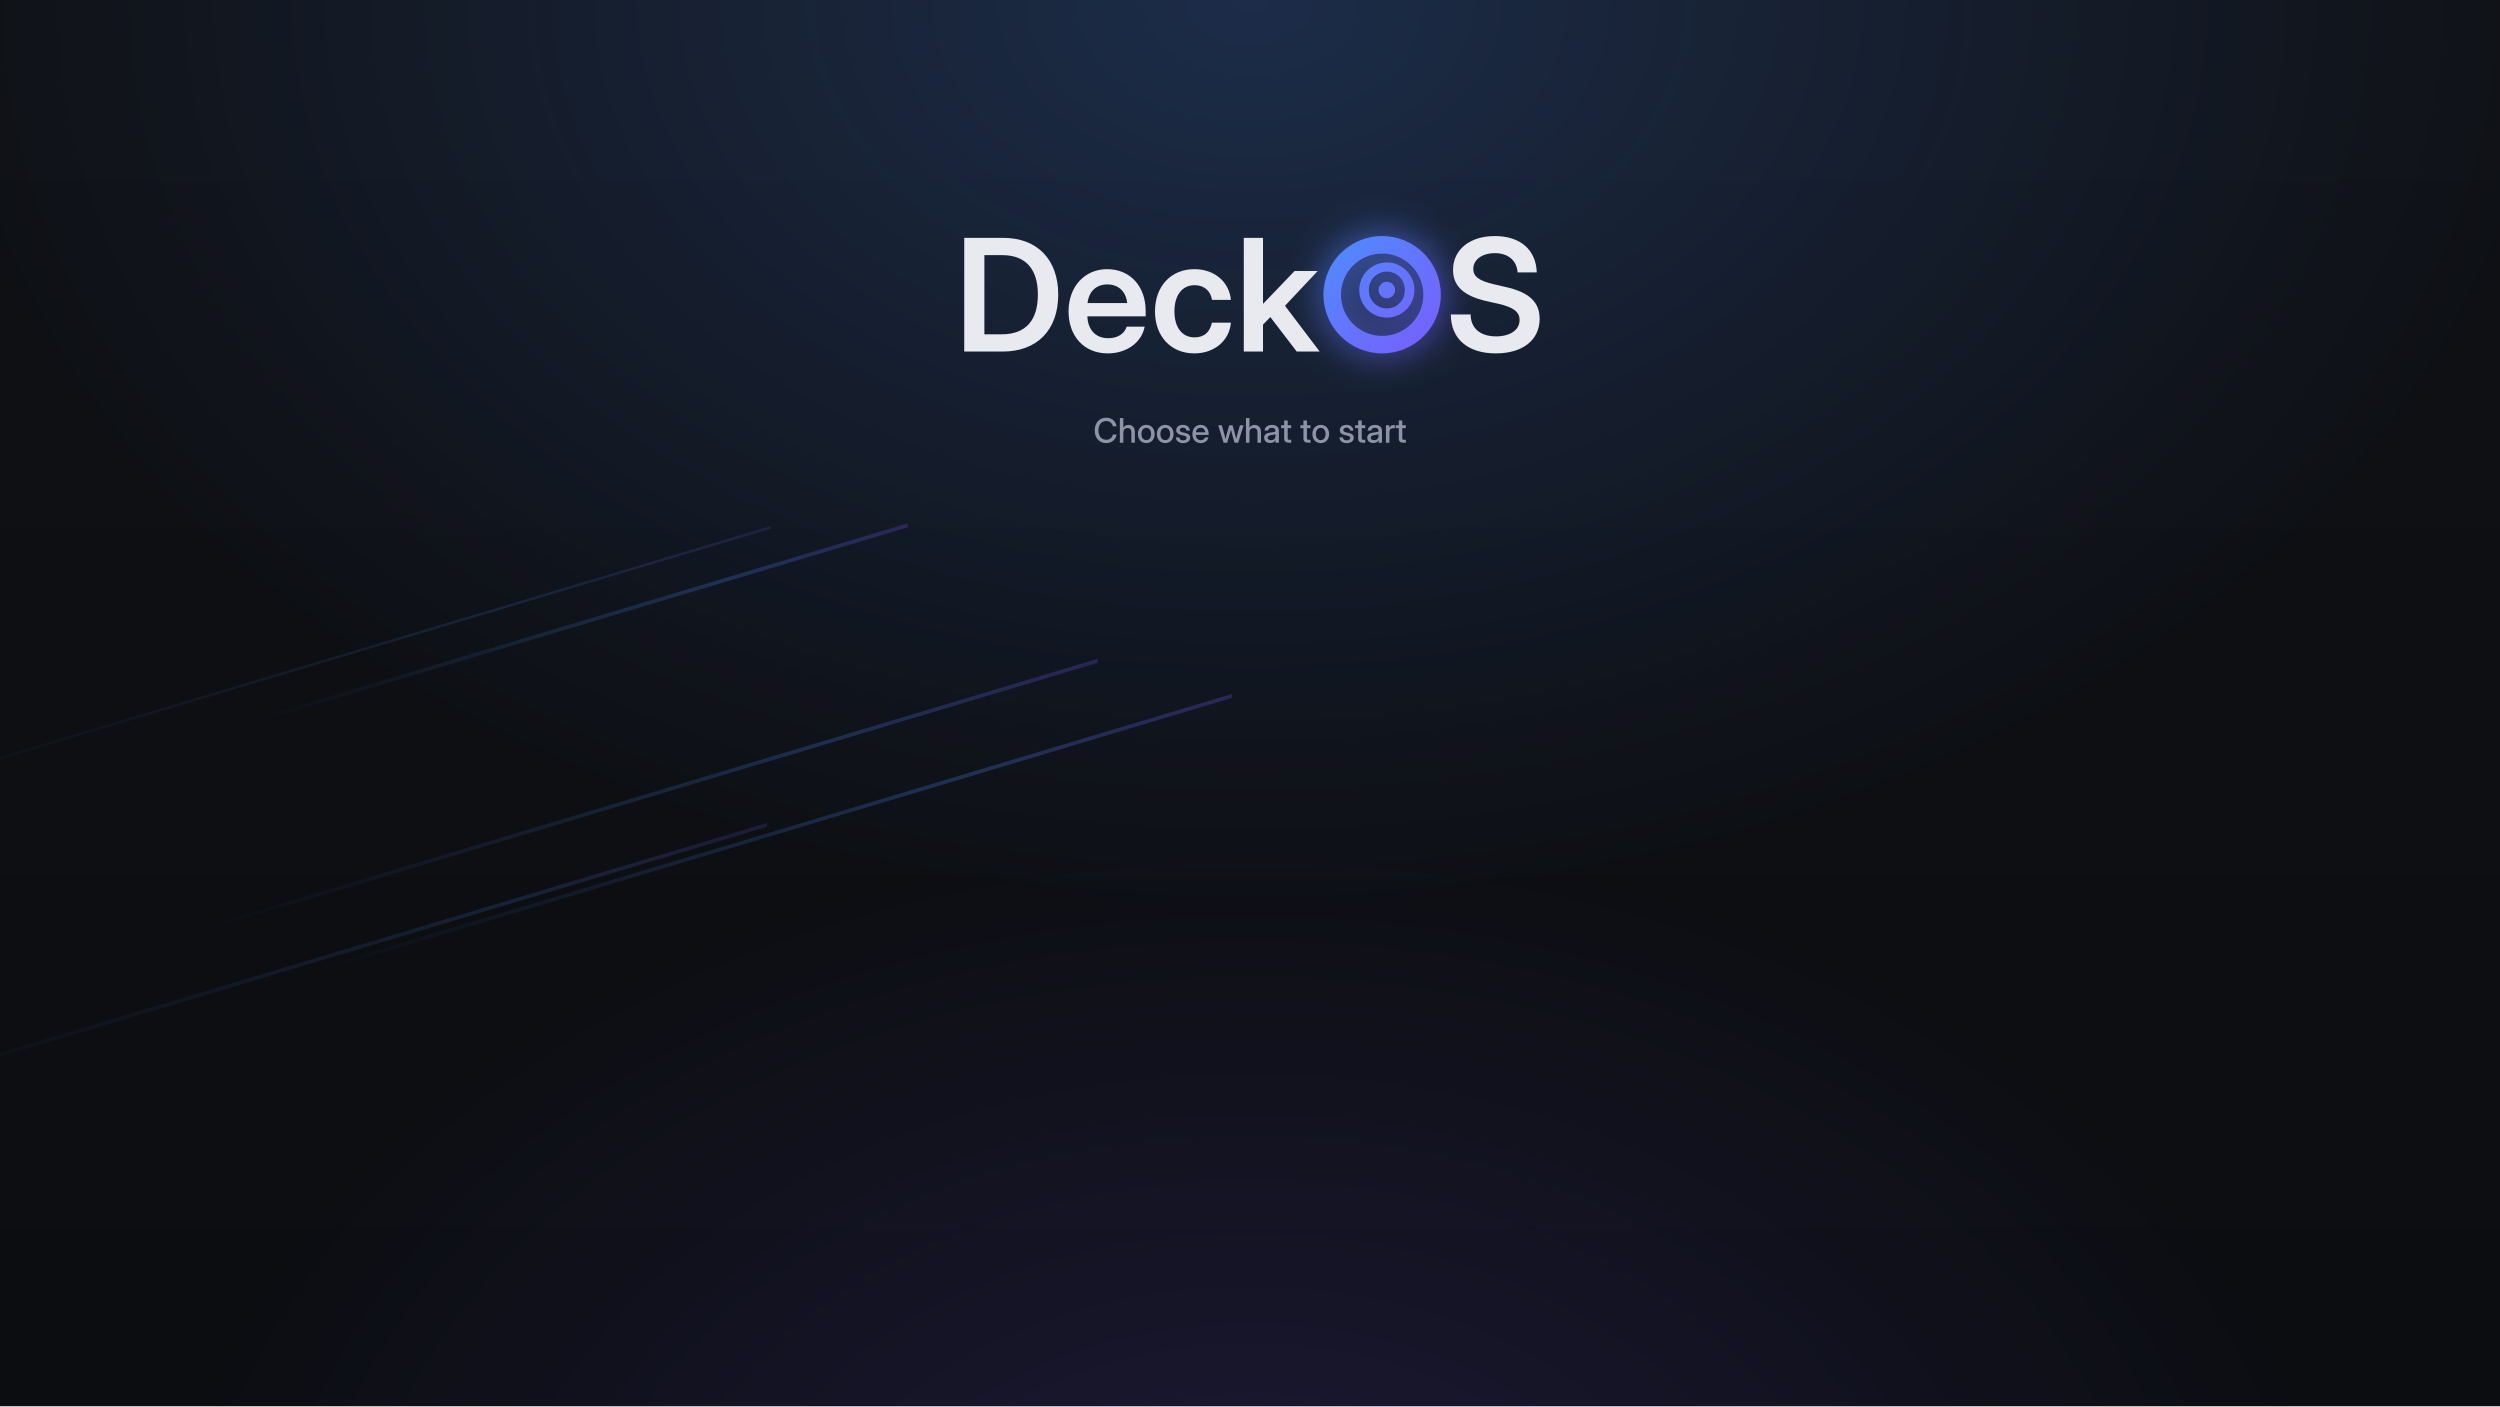
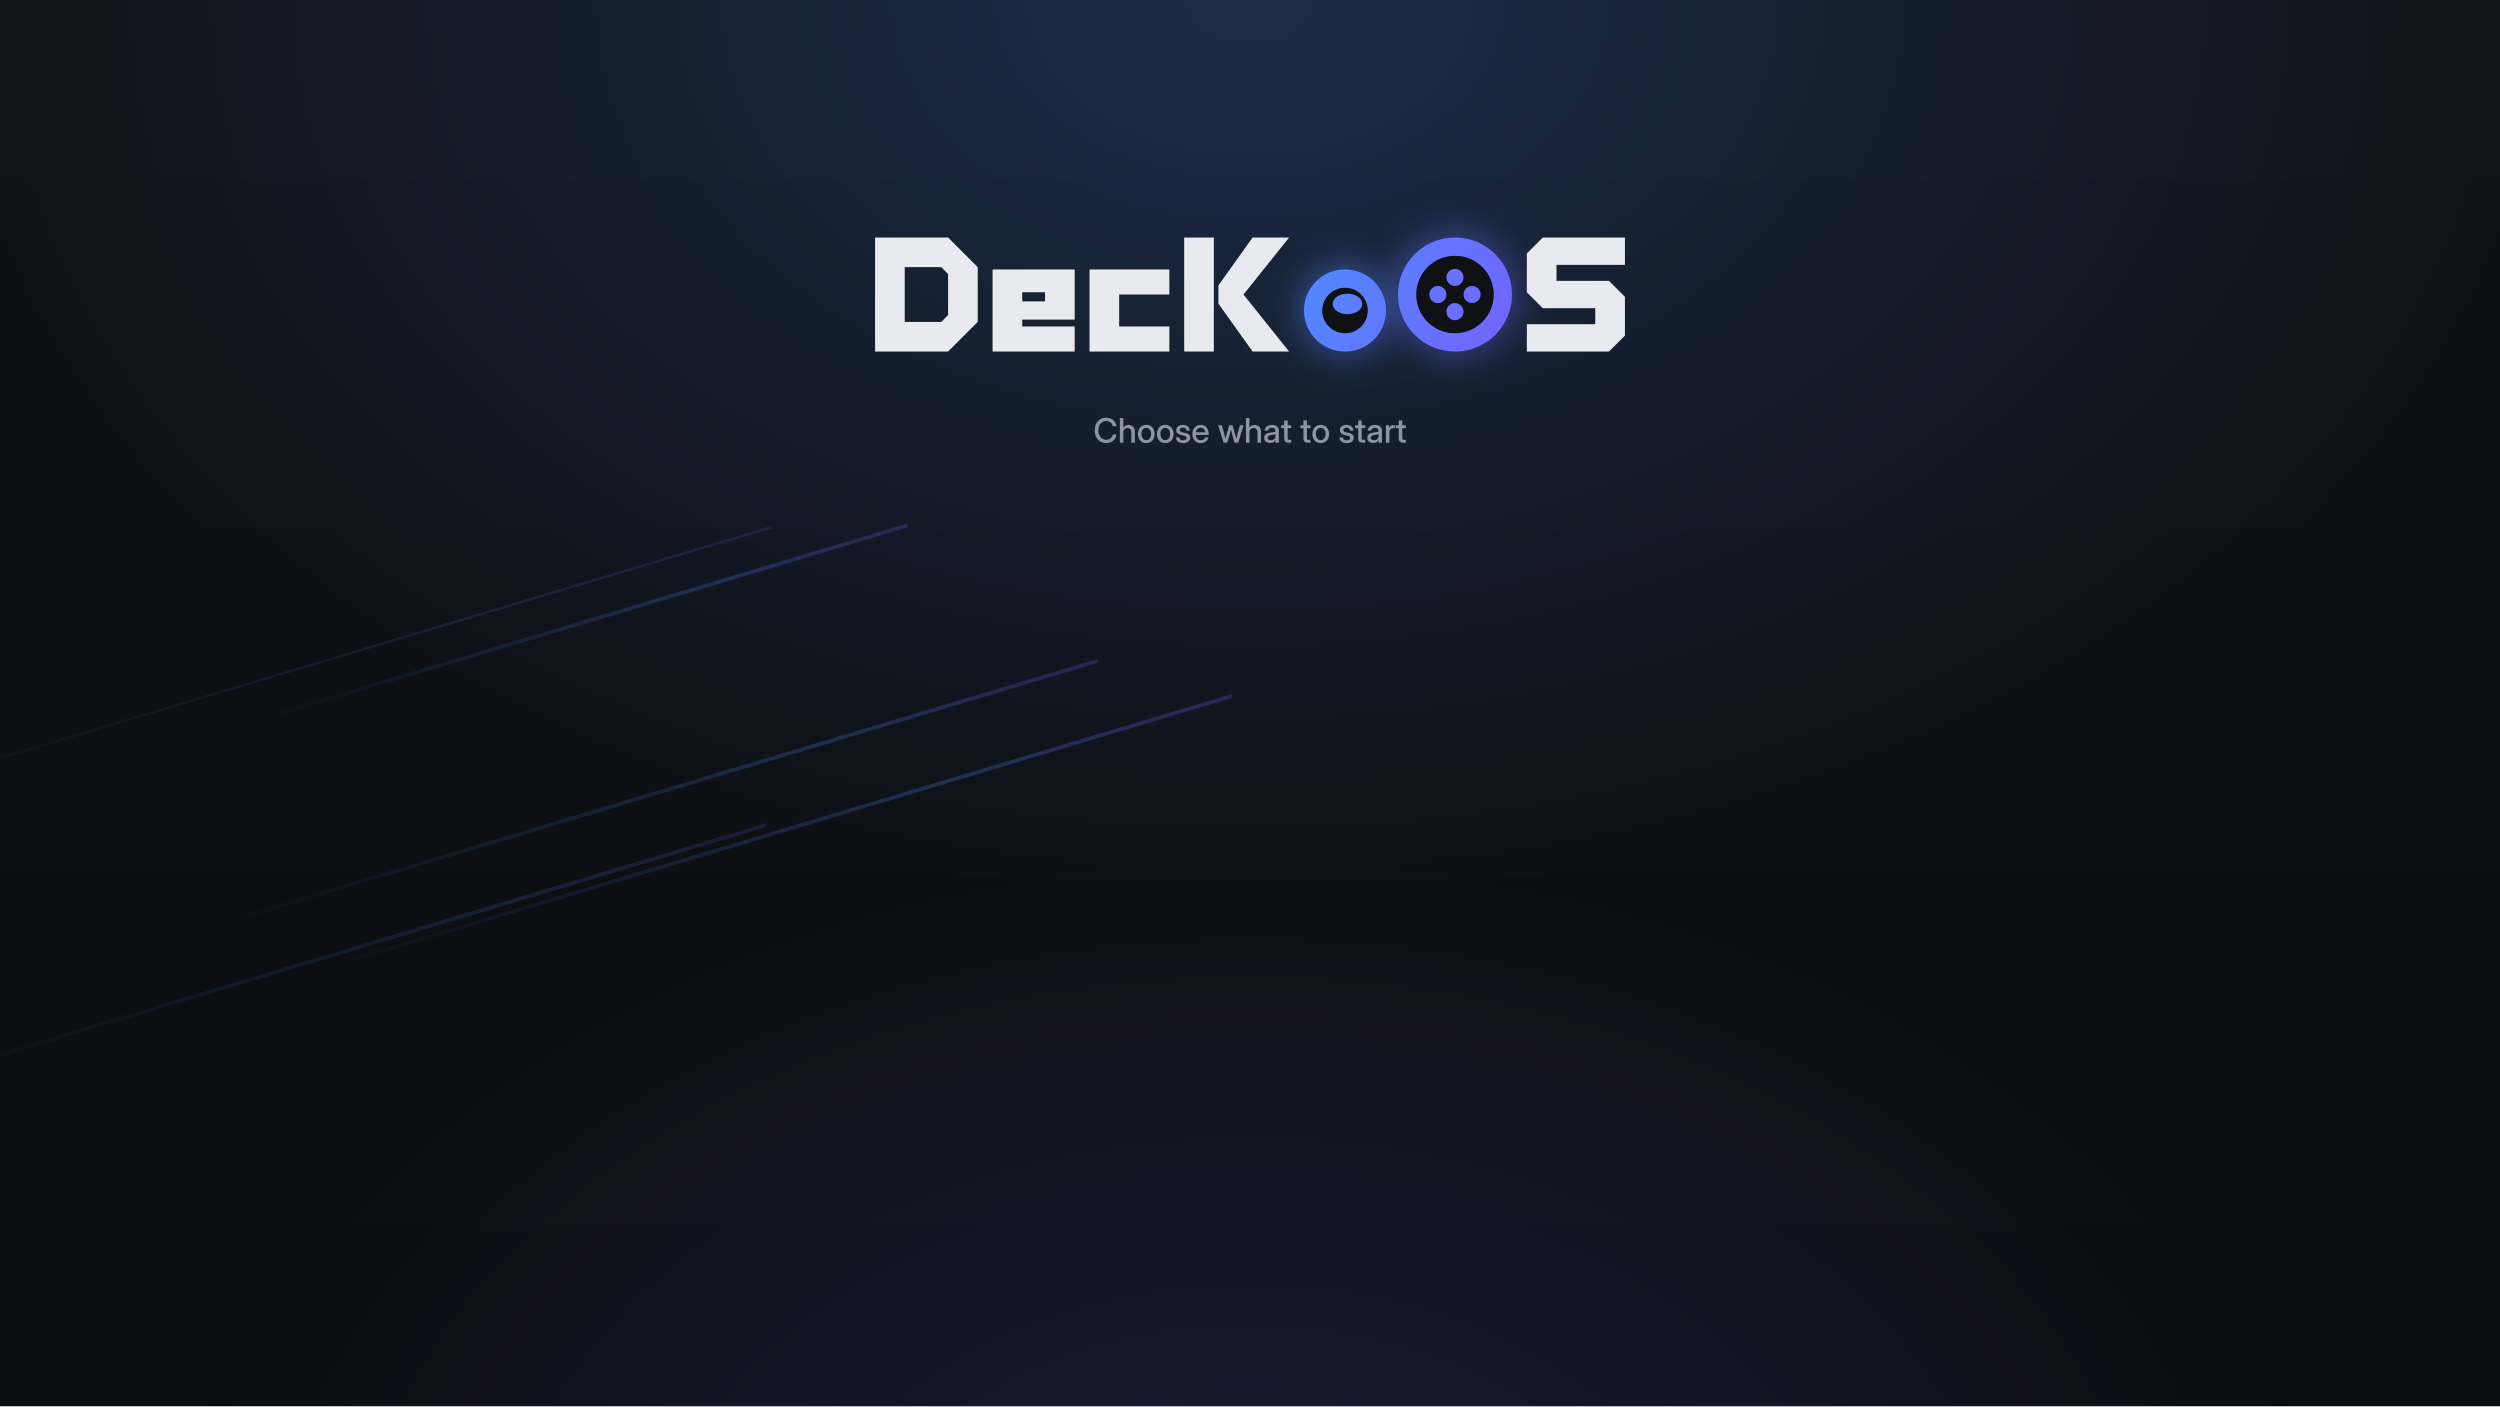
<svg xmlns="http://www.w3.org/2000/svg" width="1920" height="1080" viewBox="0 0 1920 1080">
  <defs>
    <linearGradient id="bg" x1="0" y1="0" x2="0" y2="1">
      <stop offset="0" stop-color="#0F1115" />
      <stop offset="1" stop-color="#0B0D11" />
    </linearGradient>
    <radialGradient id="ga" cx="0.5" cy="0.5" r="0.5">
      <stop offset="0" stop-color="#4C8DFF" stop-opacity="0.22" />
      <stop offset="1" stop-color="#4C8DFF" stop-opacity="0" />
    </radialGradient>
    <radialGradient id="gb" cx="0.5" cy="0.5" r="0.5">
      <stop offset="0" stop-color="#7A5CFF" stop-opacity="0.16" />
      <stop offset="1" stop-color="#7A5CFF" stop-opacity="0" />
    </radialGradient>
-     <linearGradient id="deckos-grad" x1="1016.426" y1="181.289" x2="1106.543" y2="271.406" gradientUnits="userSpaceOnUse">
+     <linearGradient id="deckos-grad" x1="1001.4" y1="175.4" x2="1190.7" y2="270.0" gradientUnits="userSpaceOnUse">
      <stop offset="0" stop-color="#4C8DFF" />
      <stop offset="1" stop-color="#7A5CFF" />
    </linearGradient>
    <filter id="glow" x="-50%" y="-50%" width="200%" height="200%" color-interpolation-filters="sRGB">
      <feGaussianBlur stdDeviation="14" />
    </filter>
    <linearGradient id="streak" x1="0" y1="0" x2="1" y2="0">
      <stop offset="0" stop-color="#4C8DFF" stop-opacity="0" />
      <stop offset="0.7" stop-color="#4C8DFF" />
      <stop offset="1" stop-color="#7A5CFF" />
    </linearGradient>
  </defs>
  <rect width="1920" height="1080" fill="url(#bg)" />
  <ellipse cx="960.0" cy="0.0" rx="1000.0" ry="700.0" fill="url(#ga)" />
  <ellipse cx="960.0" cy="1242.0" rx="850.0" ry="600.0" fill="url(#gb)" />
  <path d="M199,551 L697,402 L697,405 L199,554 Z" fill="url(#streak)" opacity="0.23" />
  <path d="M-93,609 L592,404 L592,406 L-93,611 Z" fill="url(#streak)" opacity="0.15" />
  <path d="M159,711 L843,506 L843,509 L159,714 Z" fill="url(#streak)" opacity="0.23" />
  <path d="M249,742 L946,533 L946,536 L249,745 Z" fill="url(#streak)" opacity="0.25" />
  <path d="M-65,828 L589,632 L589,635 L-65,831 Z" fill="url(#streak)" opacity="0.16" />
-   <path fill="url(#deckos-grad)" fill-rule="evenodd" opacity="0.85" filter="url(#glow)" d="M1016.43,226.35 a45.06,45.06 0 1,0 90.12,0 a45.06,45.06 0 1,0 -90.12,0 Z M1029.87,226.35 a31.62,31.62 0 1,0 63.24,0 a31.62,31.62 0 1,0 -63.24,0 Z" />
-   <path fill="url(#deckos-grad)" fill-rule="evenodd" opacity="0.85" filter="url(#glow)" d="M1043.91,222.74 a21.18,21.18 0 1,0 42.36,0 a21.18,21.18 0 1,0 -42.36,0 Z M1051.30,222.74 a13.79,13.79 0 1,0 27.57,0 a13.79,13.79 0 1,0 -27.57,0 Z M1058.74,222.74 a6.35,6.35 0 1,0 12.71,0 a6.35,6.35 0 1,0 -12.71,0 Z" />
-   <path fill="#E8EAF0" d="M770.013 270.0C796.732 270.0 812.728 253.242 812.728 226.23C812.728 199.395 796.615 182.695 770.658 182.695H740.541V270.0ZM756.009 256.758V195.938H769.662C788.06 195.938 797.084 207.012 797.084 226.23C797.084 245.625 788.177 256.758 769.193 256.758Z M850.814 271.406C865.287 271.406 876.771 263.027 879.115 250.898H865.287C863.587 256.172 858.607 259.746 851.166 259.746C841.205 259.746 835.462 253.008 835.111 242.93H879.877V238.887C879.877 219.902 868.041 206.719 850.228 206.719C832.884 206.719 820.638 220.312 820.638 239.121C820.638 257.871 832.24 271.406 850.814 271.406ZM835.228 232.734C836.224 223.887 841.908 218.438 850.462 218.438C859.017 218.438 864.759 223.887 865.697 232.734Z M917.259 271.406C932.904 271.406 944.271 261.328 945.326 247.793H930.736C929.33 254.648 925.17 259.102 917.435 259.102C907.709 259.102 901.966 251.309 901.966 239.121C901.966 226.875 907.767 219.023 917.435 219.023C925.111 219.023 929.74 223.652 930.853 230.273H945.326C944.037 216.504 932.787 206.719 917.259 206.719C899.154 206.719 887.025 220.02 887.025 239.121C887.025 258.223 899.154 271.406 917.259 271.406Z M955.228 270.0H969.994V249.316L975.619 243.516L995.892 270.0H1013.529L986.869 234.844L1012.005 208.125H994.252L970.17 233.203H969.994V182.695H955.228Z" />
-   <path fill="url(#deckos-grad)" fill-rule="evenodd" d="M1016.43,226.35 a45.06,45.06 0 1,0 90.12,0 a45.06,45.06 0 1,0 -90.12,0 Z M1029.87,226.35 a31.62,31.62 0 1,0 63.24,0 a31.62,31.62 0 1,0 -63.24,0 Z" />
-   <path fill="url(#deckos-grad)" fill-rule="evenodd" d="M1043.91,222.74 a21.18,21.18 0 1,0 42.36,0 a21.18,21.18 0 1,0 -42.36,0 Z M1051.30,222.74 a13.79,13.79 0 1,0 27.57,0 a13.79,13.79 0 1,0 -27.57,0 Z M1058.74,222.74 a6.35,6.35 0 1,0 12.71,0 a6.35,6.35 0 1,0 -12.71,0 Z" />
-   <path fill="#E8EAF0" d="M1148.815 271.406C1169.498 271.406 1182.448 261.094 1182.448 244.805C1182.448 231.973 1174.303 224.414 1156.198 220.371L1147.35 218.32C1135.983 215.684 1131.471 212.402 1131.471 206.543C1131.471 199.395 1138.327 194.414 1147.995 194.414C1158.19 194.414 1164.87 199.98 1165.514 209.18H1180.221C1179.694 191.836 1167.565 181.289 1148.053 181.289C1128.776 181.289 1115.944 191.719 1115.944 207.305C1115.944 219.551 1123.971 227.227 1141.432 231.211L1150.807 233.32C1162.467 236.016 1167.038 239.59 1167.038 245.742C1167.038 253.418 1159.83 258.34 1148.932 258.34C1136.803 258.34 1129.538 252.07 1129.42 241.523H1114.245C1114.245 260.215 1127.194 271.406 1148.815 271.406Z" />
+   <g opacity="0.7" filter="url(#glow)">
+     <circle cx="1032.97" cy="238.46" r="24.48" fill="none" stroke="url(#deckos-grad)" stroke-width="14.12" />
+     <circle cx="1032.97" cy="238.46" r="17.41" fill="#0F1115" />
+     <ellipse cx="1034.86" cy="233.42" rx="11.35" ry="7.88" fill="url(#deckos-grad)" />
+     <circle cx="1117.42" cy="226.20" r="36.74" fill="none" stroke="url(#deckos-grad)" stroke-width="14.12" />
+     <circle cx="1117.42" cy="226.20" r="29.68" fill="#0F1115" />
+     <circle cx="1117.42" cy="213.06" r="6.57" fill="url(#deckos-grad)" />
+     <circle cx="1130.56" cy="226.20" r="6.57" fill="url(#deckos-grad)" />
+     <circle cx="1117.42" cy="239.34" r="6.57" fill="url(#deckos-grad)" />
+     <circle cx="1104.28" cy="226.20" r="6.57" fill="url(#deckos-grad)" />
+   </g>
+   <path fill="#E8EAF0" fill-rule="evenodd" transform="translate(672.06,182.40) scale(0.876)" d="M0,0 H64 L90,26 V74 L64,100 H0 Z M26,26 H58 L64,32 V68 L58,74 H26 Z M103,28 H175 V72 H129 V78 H175 V100 H103 Z M129,48 H149 V56 H129 Z M188,28 H258 V50 H214 V78 H258 V100 H188 Z M271,0 H297 V100 H271 Z M301,42 L331,0 H363 L323,50 L363,100 H331 L301,58 Z M585.4,0 H657.4 V24 H597.4 V38 H643.4 L657.4,52 V86 L643.4,100 H571.4 V76 H631.4 V62 H585.4 L571.4,48 V14 Z" />
+   <circle cx="1032.97" cy="238.46" r="24.48" fill="none" stroke="url(#deckos-grad)" stroke-width="14.12" />
+   <circle cx="1032.97" cy="238.46" r="17.41" fill="#0F1115" />
+   <ellipse cx="1034.86" cy="233.42" rx="11.35" ry="7.88" fill="url(#deckos-grad)" />
+   <circle cx="1117.42" cy="226.20" r="36.74" fill="none" stroke="url(#deckos-grad)" stroke-width="14.12" />
+   <circle cx="1117.42" cy="226.20" r="29.68" fill="#0F1115" />
+   <circle cx="1117.42" cy="213.06" r="6.57" fill="url(#deckos-grad)" />
+   <circle cx="1130.56" cy="226.20" r="6.57" fill="url(#deckos-grad)" />
+   <circle cx="1117.42" cy="239.34" r="6.57" fill="url(#deckos-grad)" />
+   <circle cx="1104.28" cy="226.20" r="6.57" fill="url(#deckos-grad)" />
  <path fill="#8C94A6" d="M849.57 340.305C853.696 340.305 856.895 337.753 857.542 333.729H854.686C854.089 336.293 852.16 337.728 849.595 337.728C845.863 337.728 843.578 334.833 843.578 330.555C843.578 326.251 845.863 323.356 849.595 323.356C852.172 323.356 854.115 324.804 854.673 327.381H857.542C856.882 323.344 853.696 320.779 849.57 320.779C844.339 320.779 840.747 324.728 840.747 330.555C840.747 336.344 844.352 340.305 849.57 340.305Z M862.722 332.281C862.722 329.793 864.131 328.727 865.959 328.727C867.813 328.727 868.892 329.831 868.892 331.977V340.0H871.571V331.646C871.571 328.143 869.476 326.327 866.721 326.327C864.982 326.327 863.636 327.063 862.722 328.523V321.084H860.043V340.0H862.722Z M880.356 340.305C884.19 340.305 886.767 337.448 886.767 333.322C886.767 329.171 884.19 326.289 880.356 326.289C876.522 326.289 873.932 329.171 873.932 333.322C873.932 337.448 876.522 340.305 880.356 340.305ZM880.356 337.994C878.058 337.994 876.649 336.179 876.649 333.322C876.649 330.44 878.071 328.6 880.356 328.6C882.641 328.6 884.063 330.44 884.063 333.322C884.063 336.166 882.654 337.994 880.356 337.994Z M894.905 340.305C898.739 340.305 901.316 337.448 901.316 333.322C901.316 329.171 898.739 326.289 894.905 326.289C891.071 326.289 888.481 329.171 888.481 333.322C888.481 337.448 891.071 340.305 894.905 340.305ZM894.905 337.994C892.607 337.994 891.198 336.179 891.198 333.322C891.198 330.44 892.62 328.6 894.905 328.6C897.19 328.6 898.612 330.44 898.612 333.322C898.612 336.166 897.203 337.994 894.905 337.994Z M908.654 340.317C911.777 340.317 914.062 338.743 914.062 336.191C914.062 334.249 912.869 333.081 910.253 332.497L907.968 331.989C906.762 331.71 906.039 331.164 906.039 330.263C906.039 329.234 907.003 328.422 908.527 328.422C910.114 328.422 911.155 329.374 911.18 330.682H913.745C913.668 327.978 911.51 326.302 908.489 326.302C905.417 326.302 903.36 327.939 903.36 330.313C903.36 332.307 904.68 333.589 907.207 334.147L909.428 334.643C910.583 334.896 911.358 335.43 911.358 336.344C911.358 337.41 910.304 338.185 908.603 338.185C906.864 338.185 905.848 337.372 905.696 335.925H903.055C903.246 338.832 905.582 340.317 908.654 340.317Z M922.149 340.305C925.183 340.305 927.57 338.515 928.065 335.925H925.488C925.107 337.194 923.939 338.07 922.187 338.07C919.838 338.07 918.493 336.433 918.404 334.021H928.268V333.297C928.268 329.158 925.805 326.289 922.009 326.289C918.353 326.289 915.763 329.234 915.763 333.322C915.763 337.372 918.175 340.305 922.149 340.305ZM918.429 331.989C918.658 329.856 920.016 328.523 922.035 328.523C924.066 328.523 925.437 329.856 925.653 331.989Z M939.719 340.0H942.474L944.201 334.16C944.594 332.802 944.962 331.367 945.331 329.958C945.699 331.367 946.054 332.802 946.435 334.16L948.136 340.0H950.929L955.081 326.594H952.25L950.701 332.078C950.256 333.69 949.85 335.392 949.431 337.029C949 335.392 948.593 333.678 948.136 332.078L946.6 326.594H944.048L942.487 332.078C942.042 333.703 941.611 335.417 941.179 337.08C940.76 335.417 940.354 333.703 939.91 332.078L938.374 326.594H935.568Z M959.575 332.281C959.575 329.793 960.984 328.727 962.812 328.727C964.666 328.727 965.745 329.831 965.745 331.977V340.0H968.423V331.646C968.423 328.143 966.329 326.327 963.574 326.327C961.834 326.327 960.489 327.063 959.575 328.523V321.084H956.896V340.0H959.575Z M975.533 340.216C977.843 340.216 978.935 339.175 979.494 338.096H979.544V340.0H982.185V330.809C982.185 328.079 980.167 326.327 976.866 326.327C973.514 326.327 971.343 328.13 971.216 330.682H973.844C973.946 329.45 975.114 328.523 976.828 328.523C978.529 328.523 979.532 329.463 979.532 330.758V330.872C979.532 331.85 978.694 331.824 976.18 332.129C973.451 332.446 970.886 333.106 970.886 336.166C970.886 338.845 972.867 340.216 975.533 340.216ZM976.079 338.058C974.517 338.058 973.552 337.372 973.552 336.217C973.552 334.858 974.873 334.338 976.333 334.122C977.754 333.919 979.176 333.703 979.544 333.411V334.985C979.544 336.636 978.44 338.058 976.079 338.058Z M991.668 326.594H988.952V322.938H986.26V326.594H983.899V328.803H986.26V336.801C986.26 338.959 987.466 340.0 989.98 340.0H991.668V337.791H990.361C989.294 337.791 988.952 337.448 988.952 336.458V328.803H991.668Z M1006.446 326.594H1003.729V322.938H1001.038V326.594H998.676V328.803H1001.038V336.801C1001.038 338.959 1002.244 340.0 1004.757 340.0H1006.446V337.791H1005.138C1004.072 337.791 1003.729 337.448 1003.729 336.458V328.803H1006.446Z M1014.33 340.305C1018.164 340.305 1020.741 337.448 1020.741 333.322C1020.741 329.171 1018.164 326.289 1014.33 326.289C1010.496 326.289 1007.906 329.171 1007.906 333.322C1007.906 337.448 1010.496 340.305 1014.33 340.305ZM1014.33 337.994C1012.032 337.994 1010.623 336.179 1010.623 333.322C1010.623 330.44 1012.044 328.6 1014.33 328.6C1016.615 328.6 1018.037 330.44 1018.037 333.322C1018.037 336.166 1016.627 337.994 1014.33 337.994Z M1034.274 340.317C1037.397 340.317 1039.682 338.743 1039.682 336.191C1039.682 334.249 1038.489 333.081 1035.874 332.497L1033.588 331.989C1032.382 331.71 1031.659 331.164 1031.659 330.263C1031.659 329.234 1032.624 328.422 1034.147 328.422C1035.734 328.422 1036.775 329.374 1036.8 330.682H1039.365C1039.289 327.978 1037.13 326.302 1034.109 326.302C1031.037 326.302 1028.98 327.939 1028.98 330.313C1028.98 332.307 1030.3 333.589 1032.827 334.147L1035.048 334.643C1036.204 334.896 1036.978 335.43 1036.978 336.344C1036.978 337.41 1035.924 338.185 1034.223 338.185C1032.484 338.185 1031.468 337.372 1031.316 335.925H1028.675C1028.866 338.832 1031.202 340.317 1034.274 340.317Z M1048.505 326.594H1045.789V322.938H1043.097V326.594H1040.736V328.803H1043.097V336.801C1043.097 338.959 1044.303 340.0 1046.817 340.0H1048.505V337.791H1047.198C1046.131 337.791 1045.789 337.448 1045.789 336.458V328.803H1048.505Z M1054.713 340.216C1057.024 340.216 1058.116 339.175 1058.674 338.096H1058.725V340.0H1061.366V330.809C1061.366 328.079 1059.347 326.327 1056.046 326.327C1052.695 326.327 1050.524 328.13 1050.397 330.682H1053.025C1053.126 329.45 1054.294 328.523 1056.008 328.523C1057.709 328.523 1058.712 329.463 1058.712 330.758V330.872C1058.712 331.85 1057.875 331.824 1055.361 332.129C1052.631 332.446 1050.067 333.106 1050.067 336.166C1050.067 338.845 1052.047 340.216 1054.713 340.216ZM1055.259 338.058C1053.698 338.058 1052.733 337.372 1052.733 336.217C1052.733 334.858 1054.053 334.338 1055.513 334.122C1056.935 333.919 1058.357 333.703 1058.725 333.411V334.985C1058.725 336.636 1057.621 338.058 1055.259 338.058Z M1064.387 340.0H1067.066V332.078C1067.066 329.895 1068.297 328.866 1069.808 328.866C1070.43 328.866 1071.014 328.955 1071.217 328.993V326.492C1071.001 326.467 1070.646 326.429 1070.24 326.429C1068.539 326.429 1067.498 327.305 1067.002 328.765H1066.952V326.594H1064.387Z M1079.672 326.594H1076.956V322.938H1074.264V326.594H1071.903V328.803H1074.264V336.801C1074.264 338.959 1075.47 340.0 1077.984 340.0H1079.672V337.791H1078.365C1077.298 337.791 1076.956 337.448 1076.956 336.458V328.803H1079.672Z" />
</svg>
